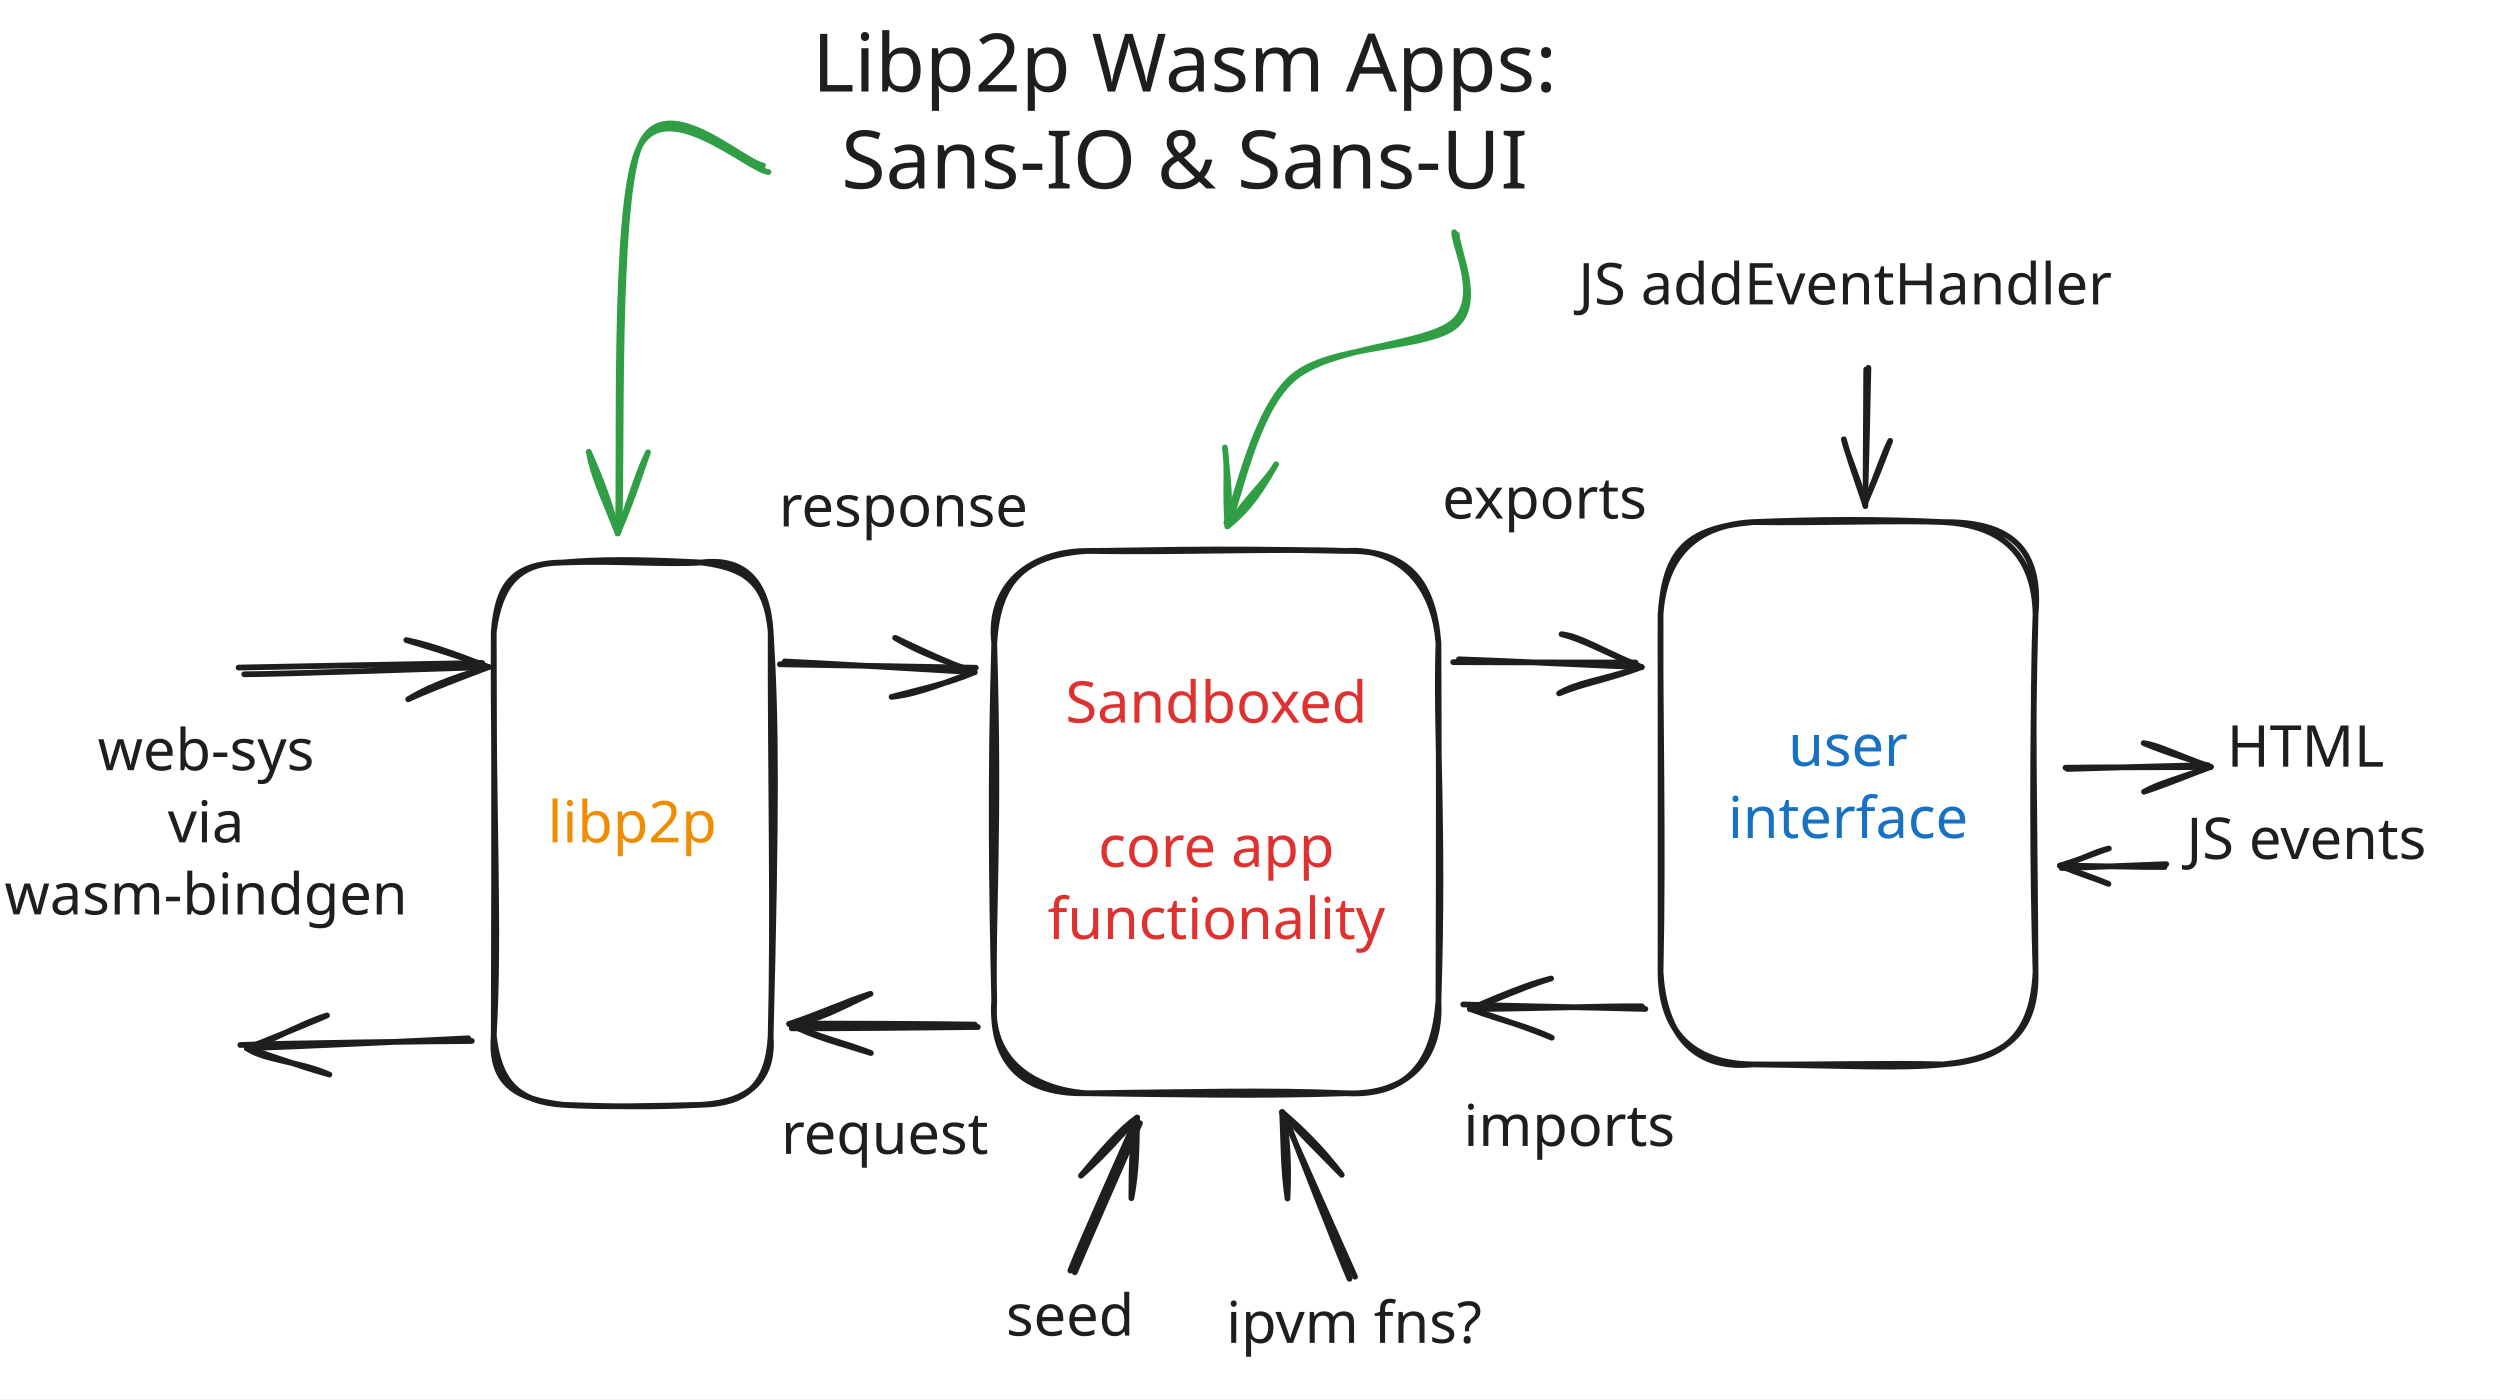
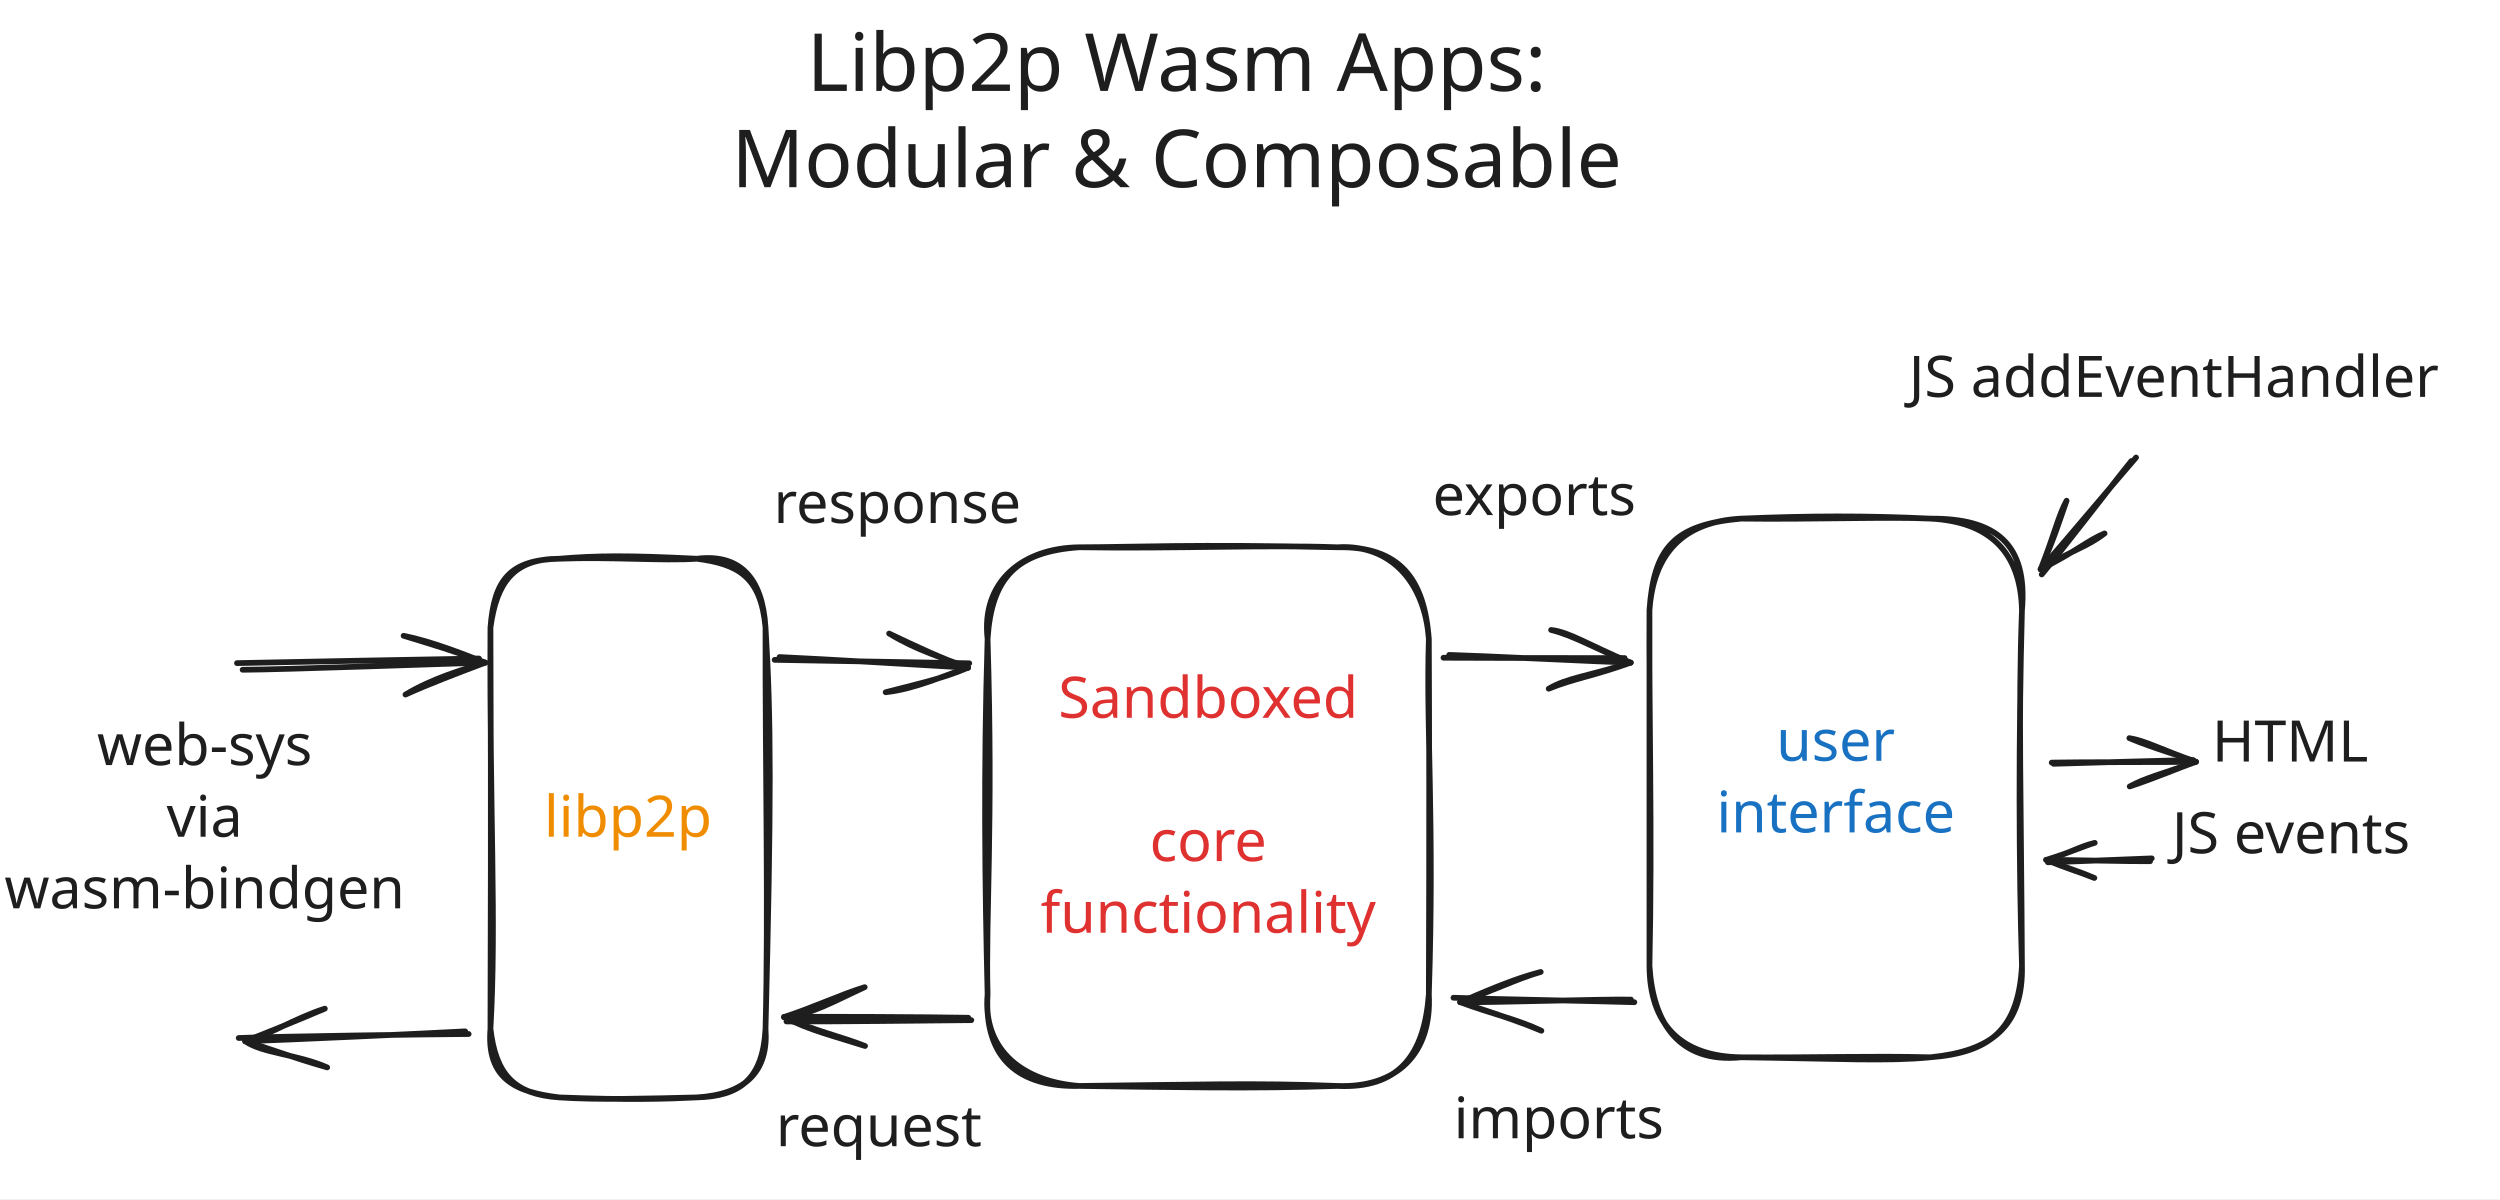
- <svg xmlns="http://www.w3.org/2000/svg" version="1.1" viewBox="0 0 866.68 485.018" width="866.68" height="485.018">
+ <svg xmlns="http://www.w3.org/2000/svg" version="1.1" viewBox="0 0 872.51 418.5" width="872.51" height="418.5">
  <defs>
    <style class="style-fonts">
      @font-face {
        font-family: "Virgil";
        src: url("https://excalidraw.com/Virgil.woff2");
      }
      @font-face {
        font-family: "Cascadia";
        src: url("https://excalidraw.com/Cascadia.woff2");
      }
      @font-face {
        font-family: "Assistant";
        src: url("https://excalidraw.com/Assistant-Regular.woff2");
      }
    </style>
  </defs>
-   <rect x="0" y="0" width="866.68" height="485.018" fill="#ffffff" />
+   <rect x="0" y="0" width="872.51" height="418.5" fill="#ffffff" />
  <g stroke-linecap="round" transform="translate(171.1699 195) rotate(0 48 94)">
    <path d="M24 0 C41.72 -0.71, 60.53 0.83, 72 0 M24 0 C37.09 -1.11, 48.36 -1.19, 72 0 M72 0 C86.36 1.88, 94.37 6.14, 96 24 M72 0 C86.71 -1.82, 94.93 6.22, 96 24 M96 24 C97.96 55.79, 98.01 84.14, 96 164 M96 24 C95.89 73.1, 97.07 122.26, 96 164 M96 164 C97.12 178.73, 89.21 186.99, 72 188 M96 164 C95.1 181.67, 87.04 187.64, 72 188 M72 188 C61.88 188.51, 48.31 188.96, 24 188 M72 188 C55.75 188.4, 37.59 188.93, 24 188 M24 188 C8.79 186.16, -1.44 181.58, 0 164 M24 188 C8.22 186.94, 1.84 179.98, 0 164 M0 164 C2.12 127.24, -0.34 87.75, 0 24 M0 164 C0.06 129.98, 0.28 95.44, 0 24 M0 24 C1.28 7.49, 6.58 0.36, 24 0 M0 24 C2.17 8.23, 8.13 0.01, 24 0" stroke="#1e1e1e" stroke-width="2" fill="none" />
  </g>
  <g transform="translate(192.29 276.5) rotate(0 26.87997 12.5)">
    <text x="26.88" y="0" font-family="Virgil, Segoe UI Emoji" font-size="20px" fill="#f08c00" text-anchor="middle" style="white-space: pre;" direction="ltr" dominant-baseline="text-before-edge">libp2p</text>
  </g>
  <g stroke-linecap="round" transform="translate(344.6699 191) rotate(0 77 94)">
    <path d="M32 0 C49.53 -0.02, 72.11 -1.13, 122 0 M32 0 C65.02 0.54, 97.31 -0.92, 122 0 M122 0 C143.91 -0.45, 152.44 11.06, 154 32 M122 0 C141.17 -1.25, 152.63 12.82, 154 32 M154 32 C153.01 63.24, 155.97 95.69, 154 156 M154 32 C154.12 63.41, 154.22 93.58, 154 156 M154 156 C155.14 176.72, 142.85 188.8, 122 188 M154 156 C152.41 177.27, 143.52 189.07, 122 188 M122 188 C94.44 186.85, 70.26 187.6, 32 188 M122 188 C93.1 189.01, 63.7 188.41, 32 188 M32 188 C11.39 188.48, -1.34 178.97, 0 156 M32 188 C12.91 186.58, -1.77 175.95, 0 156 M0 156 C-0.71 127.69, 1.98 97.82, 0 32 M0 156 C-0.89 118.1, -1.42 79.06, 0 32 M0 32 C1.37 10.82, 9.87 1.54, 32 0 M0 32 C-2.29 12, 12.16 0.23, 32 0" stroke="#1e1e1e" stroke-width="2" fill="none" />
  </g>
  <g transform="translate(361.56 235) rotate(0 60.10994 50)">
    <text x="60.11" y="0" font-family="Virgil, Segoe UI Emoji" font-size="20px" fill="#e03131" text-anchor="middle" style="white-space: pre;" direction="ltr" dominant-baseline="text-before-edge">Sandboxed </text>
    <text x="60.11" y="25" font-family="Virgil, Segoe UI Emoji" font-size="20px" fill="#e03131" text-anchor="middle" style="white-space: pre;" direction="ltr" dominant-baseline="text-before-edge" />
-     <text x="60.11" y="50" font-family="Virgil, Segoe UI Emoji" font-size="20px" fill="#e03131" text-anchor="middle" style="white-space: pre;" direction="ltr" dominant-baseline="text-before-edge">core app</text>
+     <text x="60.11" y="50" font-family="Virgil, Segoe UI Emoji" font-size="20px" fill="#e03131" text-anchor="middle" style="white-space: pre;" direction="ltr" dominant-baseline="text-before-edge">core</text>
    <text x="60.11" y="75" font-family="Virgil, Segoe UI Emoji" font-size="20px" fill="#e03131" text-anchor="middle" style="white-space: pre;" direction="ltr" dominant-baseline="text-before-edge">functionality</text>
  </g>
  <g stroke-linecap="round" transform="translate(575.6699 181) rotate(0 65 94)">
    <path d="M32 0 C56.29 0.33, 84.6 -0.7, 98 0 M32 0 C55.07 -0.99, 76.38 -1.06, 98 0 M98 0 C118.26 1, 129.56 11.26, 130 32 M98 0 C120.59 -0.16, 132.1 8.55, 130 32 M130 32 C128.69 66.38, 129.73 100.82, 130 156 M130 32 C128.8 77.15, 128.95 122.36, 130 156 M130 156 C128.83 178.08, 119.18 186.38, 98 188 M130 156 C130.51 177.15, 119.51 185.9, 98 188 M98 188 C83.19 189.49, 65.67 188.45, 32 188 M98 188 C77.61 187.46, 55.95 188.2, 32 188 M32 188 C10.78 187.73, 0.05 176.35, 0 156 M32 188 C10.16 190.23, 1.14 175.78, 0 156 M0 156 C1.01 110.25, -0.25 63.44, 0 32 M0 156 C-0.03 125.71, 0 95.64, 0 32 M0 32 C1.39 12.01, 11.95 1.03, 32 0 M0 32 C1.48 10.24, 8.47 2.1, 32 0" stroke="#1e1e1e" stroke-width="2" fill="none" />
  </g>
  <g transform="translate(596.37 250) rotate(0 44.29996 25)">
    <text x="44.3" y="0" font-family="Virgil, Segoe UI Emoji" font-size="20px" fill="#1971c2" text-anchor="middle" style="white-space: pre;" direction="ltr" dominant-baseline="text-before-edge">user </text>
    <text x="44.3" y="25" font-family="Virgil, Segoe UI Emoji" font-size="20px" fill="#1971c2" text-anchor="middle" style="white-space: pre;" direction="ltr" dominant-baseline="text-before-edge">interface</text>
  </g>
  <g stroke-linecap="round">
    <g transform="translate(83.16993 232) rotate(0 42.5 -1)">
      <path d="M-0.46 -0.57 C13.41 -0.85, 69.83 -1.98, 84 -2.18 M1.5 1.75 C15.66 1.7, 72.51 -0.39, 86.19 -0.74" stroke="#1e1e1e" stroke-width="2" fill="none" />
    </g>
    <g transform="translate(83.16993 232) rotate(0 42.5 -1)">
      <path d="M58.34 10.41 C67.65 4.77, 78.5 1.62, 86.19 -0.74 M58.34 10.41 C66.89 6.54, 76.43 2.97, 86.19 -0.74" stroke="#1e1e1e" stroke-width="2" fill="none" />
    </g>
    <g transform="translate(83.16993 232) rotate(0 42.5 -1)">
      <path d="M57.69 -10.11 C67.14 -8.23, 78.23 -3.86, 86.19 -0.74 M57.69 -10.11 C66.37 -7.47, 76.12 -4.55, 86.19 -0.74" stroke="#1e1e1e" stroke-width="2" fill="none" />
    </g>
  </g>
  <mask />
  <g stroke-linecap="round">
    <g transform="translate(271.3042 230.147) rotate(0 33 0.6702298)">
      <path d="M-0.95 0.14 C10.12 0.4, 55.81 1.09, 66.97 1.34 M0.75 -0.83 C11.7 -0.36, 55.79 2.22, 66.54 2.88" stroke="#1e1e1e" stroke-width="2" fill="none" />
    </g>
    <g transform="translate(271.3042 230.147) rotate(0 33 0.6702298)">
      <path d="M37.79 11.45 C48 10.33, 57.74 5.77, 66.54 2.88 M37.79 11.45 C46.97 9, 57.2 6.93, 66.54 2.88" stroke="#1e1e1e" stroke-width="2" fill="none" />
    </g>
    <g transform="translate(271.3042 230.147) rotate(0 33 0.6702298)">
      <path d="M39.01 -9.04 C48.77 -3.06, 58.08 -0.52, 66.54 2.88 M39.01 -9.04 C47.93 -4.78, 57.76 -0.13, 66.54 2.88" stroke="#1e1e1e" stroke-width="2" fill="none" />
    </g>
  </g>
  <mask />
  <g stroke-linecap="round">
    <g transform="translate(504.1584 229.4427) rotate(0 32 0.05201139)">
      <path d="M-0.38 0.11 C10.24 0.17, 52.12 0.28, 62.84 0.22 M1.62 -0.88 C12.66 -0.58, 54.69 1.52, 64.94 1.82" stroke="#1e1e1e" stroke-width="2" fill="none" />
    </g>
    <g transform="translate(504.1584 229.4427) rotate(0 32 0.05201139)">
      <path d="M36.35 10.92 C43.05 7.01, 49.55 6.73, 64.94 1.82 M36.35 10.92 C44.91 7.41, 52.27 6.42, 64.94 1.82" stroke="#1e1e1e" stroke-width="2" fill="none" />
    </g>
    <g transform="translate(504.1584 229.4427) rotate(0 32 0.05201139)">
      <path d="M37.19 -9.58 C43.67 -8.84, 49.98 -4.46, 64.94 1.82 M37.19 -9.58 C45.53 -7.51, 52.67 -2.91, 64.94 1.82" stroke="#1e1e1e" stroke-width="2" fill="none" />
    </g>
  </g>
  <mask />
  <g stroke-linecap="round">
    <g transform="translate(569.8912 349.5363) rotate(0 -31 -0.6837751)">
      <path d="M0.5 0.24 C-9.94 -0.11, -52.22 -0.88, -62.63 -1.32 M-0.69 -0.68 C-10.74 -0.88, -49.92 0.4, -60.25 0.24" stroke="#1e1e1e" stroke-width="2" fill="none" />
    </g>
    <g transform="translate(569.8912 349.5363) rotate(0 -31 -0.6837751)">
      <path d="M-32.17 -10.32 C-40.18 -8.06, -48.97 -3.72, -60.25 0.24 M-32.17 -10.32 C-38.53 -8.63, -44.93 -6.48, -60.25 0.24" stroke="#1e1e1e" stroke-width="2" fill="none" />
    </g>
    <g transform="translate(569.8912 349.5363) rotate(0 -31 -0.6837751)">
      <path d="M-31.94 10.2 C-40.15 6.27, -49.01 4.41, -60.25 0.24 M-31.94 10.2 C-38.32 7.51, -44.76 5.26, -60.25 0.24" stroke="#1e1e1e" stroke-width="2" fill="none" />
    </g>
  </g>
  <mask />
  <g stroke-linecap="round">
    <g transform="translate(338.2329 355.6578) rotate(0 -32 -0.1369739)">
      <path d="M0.76 0.38 C-10.02 0.49, -53.16 0.95, -63.76 0.83 M-0.3 -0.46 C-11.3 -0.68, -54.14 -0.94, -64.58 -0.71" stroke="#1e1e1e" stroke-width="2" fill="none" />
    </g>
    <g transform="translate(338.2329 355.6578) rotate(0 -32 -0.1369739)">
      <path d="M-36.45 -11.13 C-46.46 -6.59, -55.93 -1.06, -64.58 -0.71 M-36.45 -11.13 C-45.08 -8.47, -53.85 -4.23, -64.58 -0.71" stroke="#1e1e1e" stroke-width="2" fill="none" />
    </g>
    <g transform="translate(338.2329 355.6578) rotate(0 -32 -0.1369739)">
      <path d="M-36.33 9.4 C-46.42 6.14, -55.94 3.9, -64.58 -0.71 M-36.33 9.4 C-44.83 6.02, -53.64 4.23, -64.58 -0.71" stroke="#1e1e1e" stroke-width="2" fill="none" />
    </g>
  </g>
  <mask />
  <g stroke-linecap="round">
    <g transform="translate(163.0795 360.646) rotate(0 -39.5 1.190093)">
      <path d="M0.48 0.23 C-12.96 0.3, -66.7 1.07, -79.77 1.62 M-0.73 -0.7 C-13.87 0.02, -64.56 2.35, -77.47 2.75" stroke="#1e1e1e" stroke-width="2" fill="none" />
    </g>
    <g transform="translate(163.0795 360.646) rotate(0 -39.5 1.190093)">
      <path d="M-49.71 -8.62 C-59.61 -5.54, -71.66 1.78, -77.47 2.75 M-49.71 -8.62 C-60.96 -3.84, -71.14 0.23, -77.47 2.75" stroke="#1e1e1e" stroke-width="2" fill="none" />
    </g>
    <g transform="translate(163.0795 360.646) rotate(0 -39.5 1.190093)">
      <path d="M-48.89 11.88 C-59.3 7.29, -71.65 6.93, -77.47 2.75 M-48.89 11.88 C-60.51 8.61, -71.02 4.63, -77.47 2.75" stroke="#1e1e1e" stroke-width="2" fill="none" />
    </g>
  </g>
  <mask />
  <g stroke-linecap="round">
-     <g transform="translate(647.4481 128.2043) rotate(0 -0.6485195 23.5)">
-       <path d="M-0.48 -0.14 C-0.59 7.71, -0.61 39.47, -0.79 47.27 M0.27 -0.69 C0.15 6.99, -0.58 38.49, -0.97 46.44" stroke="#1e1e1e" stroke-width="2" fill="none" />
+     <g transform="translate(744.9046 161.2043) rotate(0 -16.71949 19.3482)">
+       <path d="M-1.05 -0.31 C-6.38 6.19, -26.85 32.92, -32.34 39.28 M0.59 -1.53 C-4.76 4.6, -26.76 30.75, -32.71 37.46" stroke="#1e1e1e" stroke-width="2" fill="none" />
    </g>
-     <g transform="translate(647.4481 128.2043) rotate(0 -0.6485195 23.5)">
-       <path d="M-8.25 24.09 C-6.54 31.03, -3.83 35.62, -0.97 46.44 M-8.25 24.09 C-6.93 28.98, -4.91 34.8, -0.97 46.44" stroke="#1e1e1e" stroke-width="2" fill="none" />
+     <g transform="translate(744.9046 161.2043) rotate(0 -16.71949 19.3482)">
+       <path d="M-23.66 13.55 C-26.56 21.71, -27.49 25.33, -32.71 37.46 M-23.66 13.55 C-26.48 18.56, -27.9 25.39, -32.71 37.46" stroke="#1e1e1e" stroke-width="2" fill="none" />
    </g>
-     <g transform="translate(647.4481 128.2043) rotate(0 -0.6485195 23.5)">
-       <path d="M7.82 24.63 C5.22 31.36, 3.62 35.81, -0.97 46.44 M7.82 24.63 C5.43 29.41, 3.73 35.11, -0.97 46.44" stroke="#1e1e1e" stroke-width="2" fill="none" />
+     <g transform="translate(744.9046 161.2043) rotate(0 -16.71949 19.3482)">
+       <path d="M-10.4 24.96 C-16.88 29.95, -21.37 30.5, -32.71 37.46 M-10.4 24.96 C-16.25 27.35, -20.73 31.54, -32.71 37.46" stroke="#1e1e1e" stroke-width="2" fill="none" />
    </g>
  </g>
  <mask />
-   <g transform="translate(547.1699 90) rotate(0 98.16993 12.5)">
+   <g transform="translate(666.1699 123) rotate(0 98.16993 12.5)">
    <text x="0" y="0" font-family="Virgil, Segoe UI Emoji" font-size="20px" fill="#1e1e1e" text-anchor="start" style="white-space: pre;" direction="ltr" dominant-baseline="text-before-edge">JS addEventHandler</text>
  </g>
  <g stroke-linecap="round">
    <g transform="translate(716.663 266.4685) rotate(0 24.65904 -0.5)">
      <path d="M0.04 0.1 C8.23 -0.15, 40.57 -1.09, 48.77 -1.2 M-0.61 -0.32 C7.78 -0.53, 41.48 -0.43, 49.73 -0.6" stroke="#1e1e1e" stroke-width="2" fill="none" />
    </g>
    <g transform="translate(716.663 266.4685) rotate(0 24.65904 -0.5)">
      <path d="M26.61 8.01 C32.08 5.03, 36.84 3.96, 49.73 -0.6 M26.61 8.01 C35.3 5.16, 44.76 1.11, 49.73 -0.6" stroke="#1e1e1e" stroke-width="2" fill="none" />
    </g>
    <g transform="translate(716.663 266.4685) rotate(0 24.65904 -0.5)">
      <path d="M26.49 -8.86 C32.04 -7.97, 36.83 -5.17, 49.73 -0.6 M26.49 -8.86 C35.23 -5.15, 44.74 -2.64, 49.73 -0.6" stroke="#1e1e1e" stroke-width="2" fill="none" />
    </g>
  </g>
  <mask />
  <g transform="translate(772 250.2642) rotate(0 27.19998 12.5)">
    <text x="0" y="0" font-family="Virgil, Segoe UI Emoji" font-size="20px" fill="#1e1e1e" text-anchor="start" style="white-space: pre;" direction="ltr" dominant-baseline="text-before-edge">HTML</text>
  </g>
  <g transform="translate(10 251.5) rotate(0 61.40994 37.5)">
    <text x="61.41" y="0" font-family="Virgil, Segoe UI Emoji" font-size="20px" fill="#1e1e1e" text-anchor="middle" style="white-space: pre;" direction="ltr" dominant-baseline="text-before-edge">web-sys</text>
    <text x="61.41" y="25" font-family="Virgil, Segoe UI Emoji" font-size="20px" fill="#1e1e1e" text-anchor="middle" style="white-space: pre;" direction="ltr" dominant-baseline="text-before-edge">via</text>
    <text x="61.41" y="50" font-family="Virgil, Segoe UI Emoji" font-size="20px" fill="#1e1e1e" text-anchor="middle" style="white-space: pre;" direction="ltr" dominant-baseline="text-before-edge">wasm-bindgen</text>
  </g>
-   <g transform="translate(271.196 10) rotate(0 139.4531 33.6)">
-     <text x="139.453" y="0" font-family="Cascadia, Segoe UI Emoji" font-size="28px" fill="#1e1e1e" text-anchor="middle" style="white-space: pre;" direction="ltr" dominant-baseline="text-before-edge">Libp2p Wasm Apps:</text>
-     <text x="139.453" y="33.6" font-family="Cascadia, Segoe UI Emoji" font-size="28px" fill="#1e1e1e" text-anchor="middle" style="white-space: pre;" direction="ltr" dominant-baseline="text-before-edge">Sans-IO &amp; Sans-UI</text>
+   <g transform="translate(246.5866 10) rotate(0 164.0625 33.6)">
+     <text x="164.062" y="0" font-family="Cascadia, Segoe UI Emoji" font-size="28px" fill="#1e1e1e" text-anchor="middle" style="white-space: pre;" direction="ltr" dominant-baseline="text-before-edge">Libp2p Wasm Apps:</text>
+     <text x="164.062" y="33.6" font-family="Cascadia, Segoe UI Emoji" font-size="28px" fill="#1e1e1e" text-anchor="middle" style="white-space: pre;" direction="ltr" dominant-baseline="text-before-edge">Modular &amp; Composable</text>
  </g>
  <g stroke-linecap="round">
    <g transform="translate(750.8164 299.956) rotate(0 -17.91766 0.3760456)">
      <path d="M0.15 -0.38 C-5.86 -0.15, -30.14 0.85, -36.09 0.98 M-0.43 0.62 C-6.53 0.72, -30.77 0.1, -36.65 0.14" stroke="#1e1e1e" stroke-width="2" fill="none" />
    </g>
    <g transform="translate(750.8164 299.956) rotate(0 -17.91766 0.3760456)">
      <path d="M-19.74 -5.8 C-25.32 -4.46, -29.26 -1.83, -36.65 0.14 M-19.74 -5.8 C-23.68 -4.64, -27.35 -2.78, -36.65 0.14" stroke="#1e1e1e" stroke-width="2" fill="none" />
    </g>
    <g transform="translate(750.8164 299.956) rotate(0 -17.91766 0.3760456)">
      <path d="M-19.88 6.46 C-25.37 4.22, -29.27 3.27, -36.65 0.14 M-19.88 6.46 C-23.77 4.71, -27.4 3.67, -36.65 0.14" stroke="#1e1e1e" stroke-width="2" fill="none" />
    </g>
  </g>
  <mask />
  <g transform="translate(758 282.2642) rotate(0 49.33996 12.5)">
    <text x="0" y="0" font-family="Virgil, Segoe UI Emoji" font-size="20px" fill="#1e1e1e" text-anchor="start" style="white-space: pre;" direction="ltr" dominant-baseline="text-before-edge">JS events</text>
  </g>
  <g transform="translate(265.71 384.5) rotate(0 41.01562 12)">
    <text x="41.016" y="0" font-family="Cascadia, Segoe UI Emoji" font-size="20px" fill="#1e1e1e" text-anchor="middle" style="white-space: pre;" direction="ltr" dominant-baseline="text-before-edge">request</text>
  </g>
  <g transform="translate(266.2949 167) rotate(0 46.875 12)">
    <text x="46.875" y="0" font-family="Cascadia, Segoe UI Emoji" font-size="20px" fill="#1e1e1e" text-anchor="middle" style="white-space: pre;" direction="ltr" dominant-baseline="text-before-edge">response</text>
  </g>
  <g transform="translate(503.0024 381.75) rotate(0 41.01562 12)">
    <text x="41.016" y="0" font-family="Cascadia, Segoe UI Emoji" font-size="20px" fill="#1e1e1e" text-anchor="middle" style="white-space: pre;" direction="ltr" dominant-baseline="text-before-edge">imports</text>
  </g>
  <g transform="translate(494.4468 164.25) rotate(0 41.01562 12)">
    <text x="41.016" y="0" font-family="Cascadia, Segoe UI Emoji" font-size="20px" fill="#1e1e1e" text-anchor="middle" style="white-space: pre;" direction="ltr" dominant-baseline="text-before-edge">exports</text>
  </g>
-   <g stroke-linecap="round">
-     <g transform="translate(265.1699 58) rotate(0 -25.5 59.5)">
-       <path d="M-0.65 -0.64 C-7.8 -1.74, -35.19 -28.15, -43.5 -7.09 C-51.81 13.97, -49.32 103.36, -50.51 125.72 M1.22 1.64 C-6 0.77, -35.48 -26.48, -44.19 -5.6 C-52.89 15.27, -50.01 105.11, -51.01 126.9" stroke="#2f9e44" stroke-width="2" fill="none" />
-     </g>
-     <g transform="translate(265.1699 58) rotate(0 -25.5 59.5)">
-       <path d="M-61.05 98.62 C-59.72 106.59, -56.29 113.67, -51.01 126.9 M-61.05 98.62 C-58.01 105.69, -54.49 113.42, -51.01 126.9" stroke="#2f9e44" stroke-width="2" fill="none" />
-     </g>
-     <g transform="translate(265.1699 58) rotate(0 -25.5 59.5)">
-       <path d="M-40.53 98.79 C-44.34 106.61, -46.05 113.64, -51.01 126.9 M-40.53 98.79 C-43.17 105.99, -45.34 113.68, -51.01 126.9" stroke="#2f9e44" stroke-width="2" fill="none" />
-     </g>
-   </g>
-   <mask />
-   <g stroke-linecap="round">
-     <g transform="translate(503.9702 80.87251) rotate(0 -39.5657 50)">
-       <path d="M1.06 0.45 C1.15 5.9, 10.12 23.86, 0.64 32.07 C-8.83 40.28, -42.56 38.34, -55.81 49.71 C-69.06 61.09, -75.11 91.87, -78.83 100.31 M0.16 -0.36 C0.14 4.83, 9.42 21.98, 0.05 30.51 C-9.31 39.04, -42.97 38.97, -56.06 50.81 C-69.14 62.66, -74.59 93.23, -78.43 101.57" stroke="#2f9e44" stroke-width="2" fill="none" />
-     </g>
-     <g transform="translate(503.9702 80.87251) rotate(0 -39.5657 50)">
-       <path d="M-79.34 74.27 C-78.44 83.88, -77.13 92.88, -78.43 101.57 M-79.34 74.27 C-78.2 81.79, -79.4 88.09, -78.43 101.57" stroke="#2f9e44" stroke-width="2" fill="none" />
-     </g>
-     <g transform="translate(503.9702 80.87251) rotate(0 -39.5657 50)">
-       <path d="M-61.57 80.07 C-66.17 88.04, -70.38 95.24, -78.43 101.57 M-61.57 80.07 C-65.17 86.1, -71.08 90.86, -78.43 101.57" stroke="#2f9e44" stroke-width="2" fill="none" />
-     </g>
-   </g>
-   <mask />
-   <g stroke-linecap="round">
-     <g transform="translate(372.7496 440.1918) rotate(0 11.25901 -25.62395)">
-       <path d="M-0.14 0.88 C3.5 -7.75, 18.66 -42.29, 22.43 -50.83 M-1.68 0.29 C1.75 -8.79, 17.54 -43.98, 21.43 -52.73" stroke="#1e1e1e" stroke-width="2" fill="none" />
-     </g>
-     <g transform="translate(372.7496 440.1918) rotate(0 11.25901 -25.62395)">
-       <path d="M19.47 -24.81 C21.39 -34.65, 21.31 -44.3, 21.43 -52.73 M19.47 -24.81 C19.44 -35.55, 19.82 -46.81, 21.43 -52.73" stroke="#1e1e1e" stroke-width="2" fill="none" />
-     </g>
-     <g transform="translate(372.7496 440.1918) rotate(0 11.25901 -25.62395)">
-       <path d="M1.98 -32.6 C10.04 -39.72, 16.03 -46.67, 21.43 -52.73 M1.98 -32.6 C8.58 -40.43, 15.55 -48.76, 21.43 -52.73" stroke="#1e1e1e" stroke-width="2" fill="none" />
-     </g>
-   </g>
-   <mask />
-   <g transform="translate(348.7477 447.5) rotate(0 22.05997 12.5)">
-     <text x="0" y="0" font-family="Virgil, Segoe UI Emoji" font-size="20px" fill="#1e1e1e" text-anchor="start" style="white-space: pre;" direction="ltr" dominant-baseline="text-before-edge">seed</text>
-   </g>
-   <g stroke-linecap="round">
-     <g transform="translate(468.3713 442.7095) rotate(0 -11.2079 -28.12395)">
-       <path d="M-0.54 0.62 C-4.48 -8.51, -19.14 -46.05, -22.76 -55.45 M1.37 -0.11 C-2.82 -9.51, -19.83 -47.52, -23.89 -57.16" stroke="#1e1e1e" stroke-width="2" fill="none" />
-     </g>
-     <g transform="translate(468.3713 442.7095) rotate(0 -11.2079 -28.12395)">
-       <path d="M-3.22 -35.42 C-9.71 -44.13, -17.06 -51.34, -23.89 -57.16 M-3.22 -35.42 C-11 -43.43, -17.15 -49.17, -23.89 -57.16" stroke="#1e1e1e" stroke-width="2" fill="none" />
-     </g>
-     <g transform="translate(468.3713 442.7095) rotate(0 -11.2079 -28.12395)">
-       <path d="M-22.03 -27.22 C-21.52 -38.88, -21.91 -49.13, -23.89 -57.16 M-22.03 -27.22 C-23.53 -37.85, -23.37 -46.33, -23.89 -57.16" stroke="#1e1e1e" stroke-width="2" fill="none" />
-     </g>
-   </g>
-   <mask />
-   <g transform="translate(425.11 450.0177) rotate(0 43.29996 12.5)">
-     <text x="0" y="0" font-family="Virgil, Segoe UI Emoji" font-size="20px" fill="#1e1e1e" text-anchor="start" style="white-space: pre;" direction="ltr" dominant-baseline="text-before-edge">ipvm fns?</text>
-   </g>
</svg>
